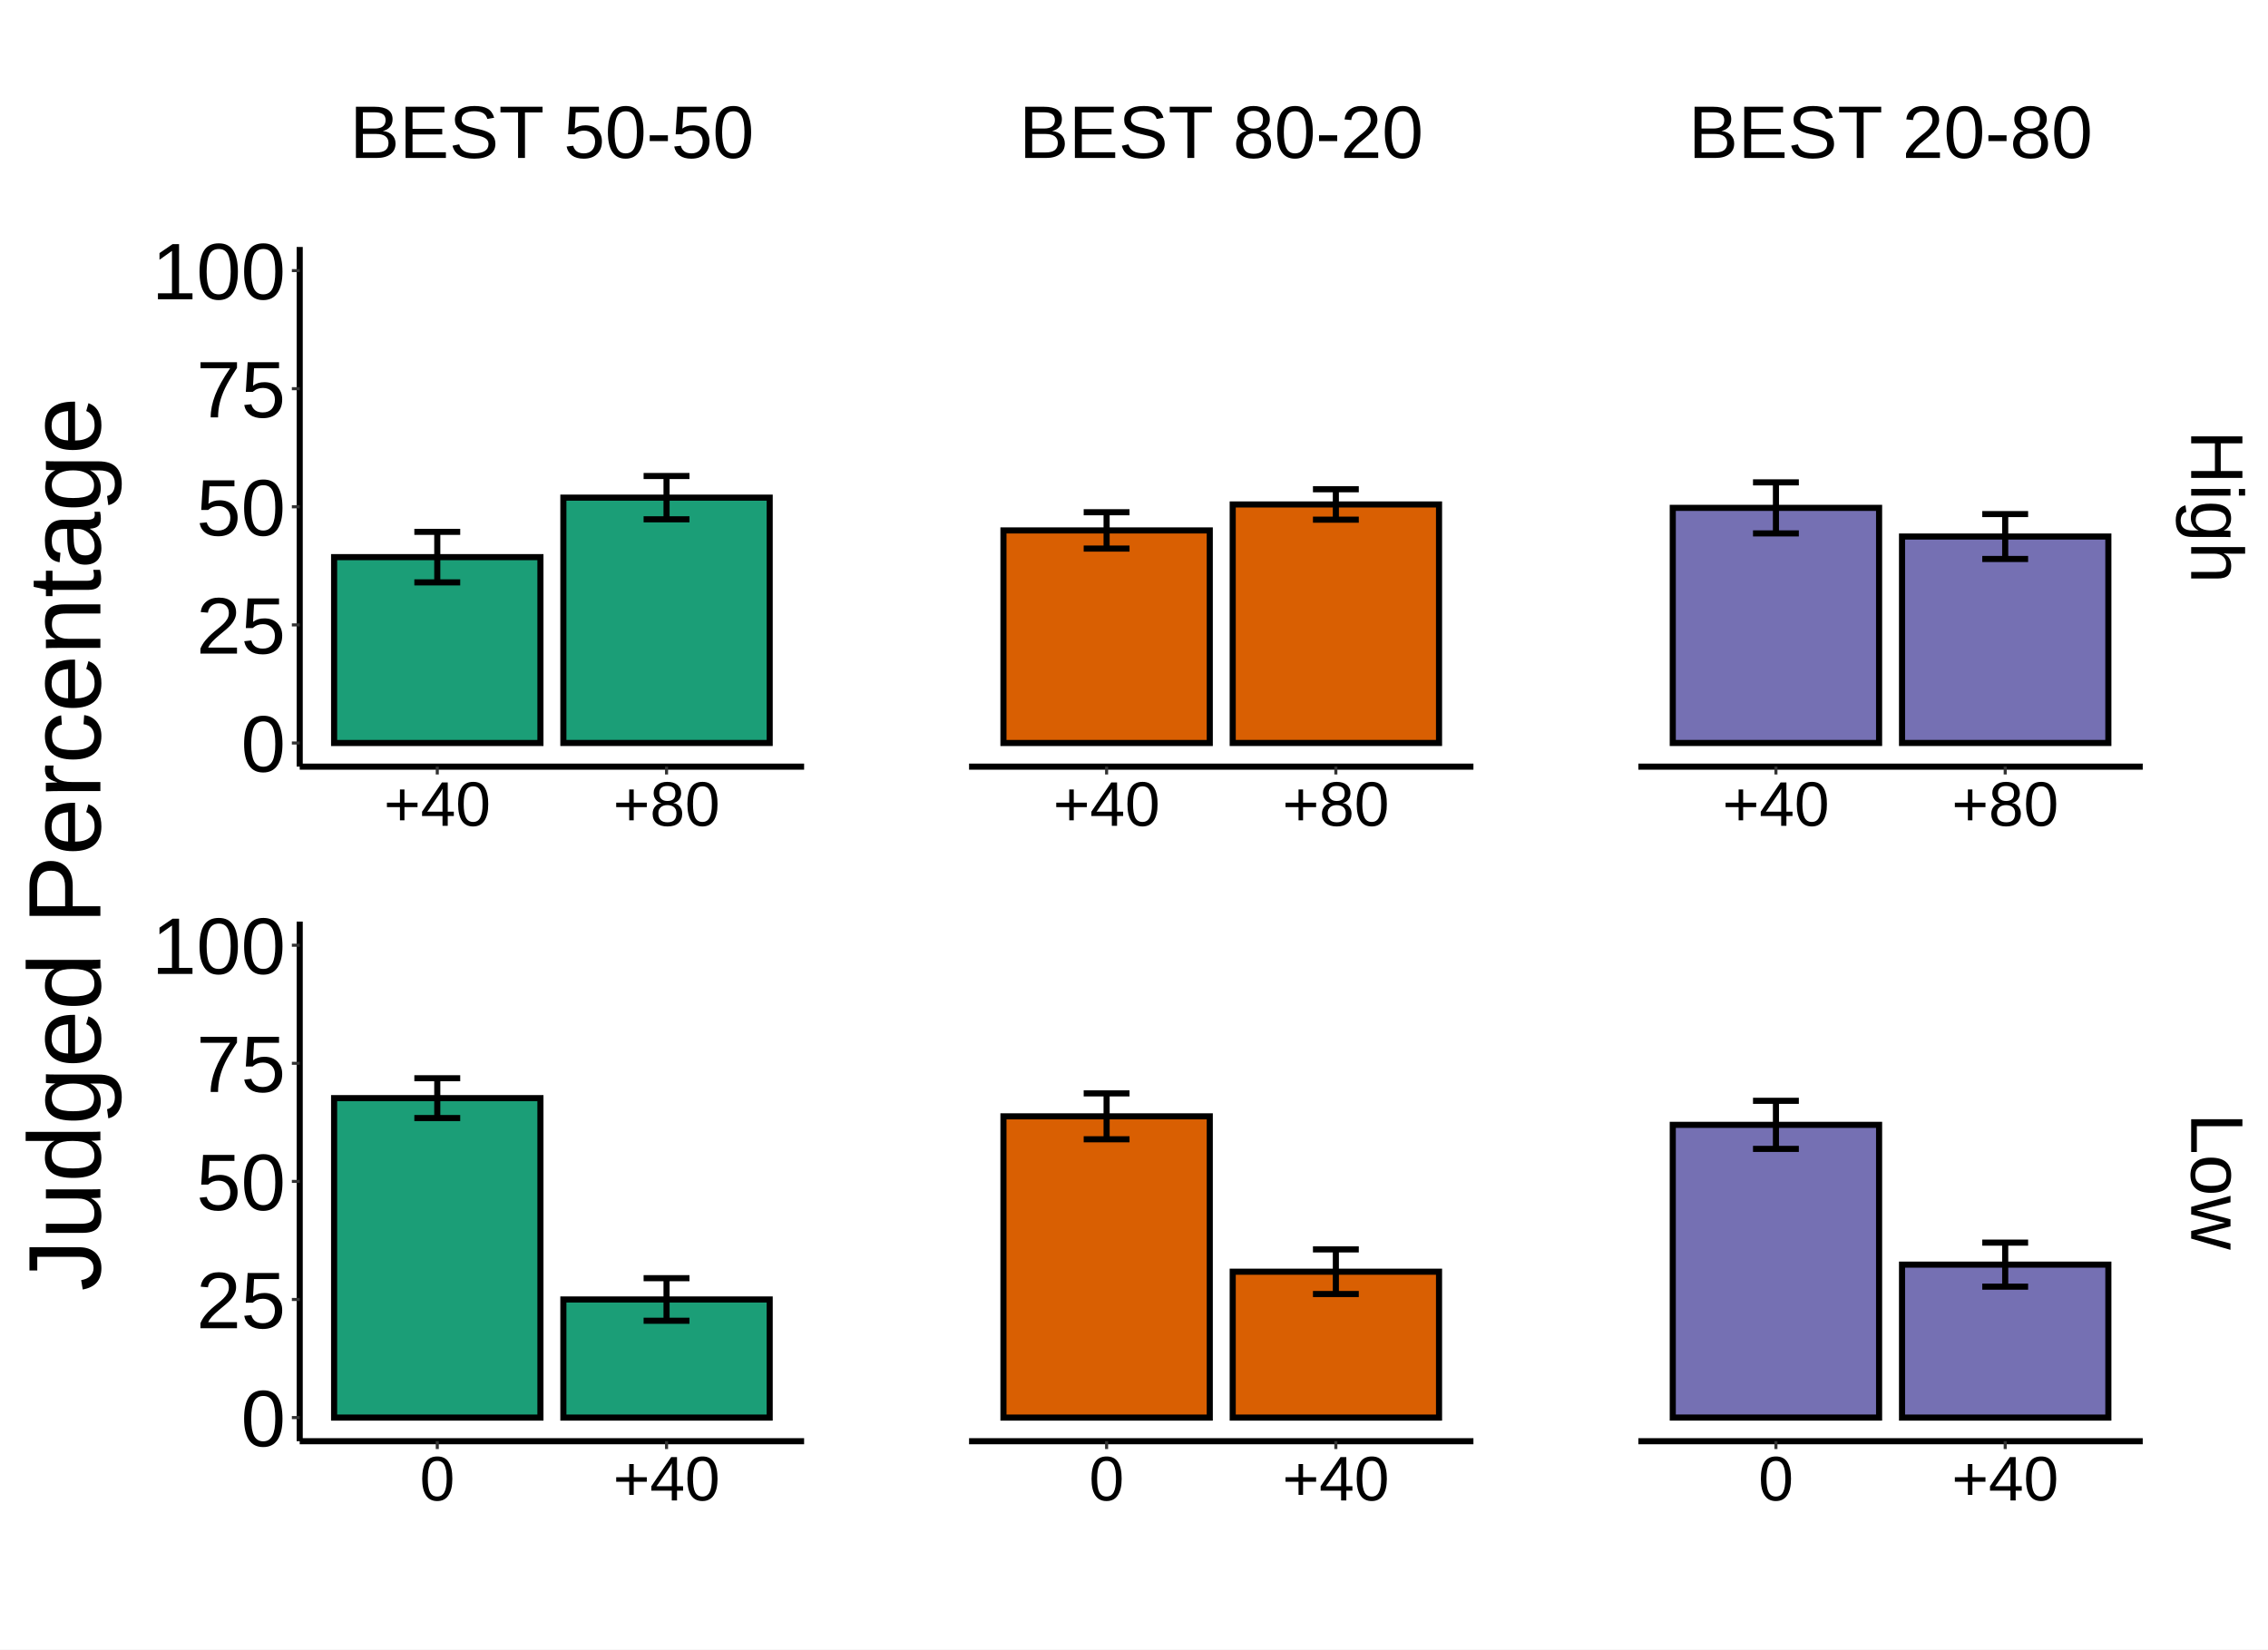
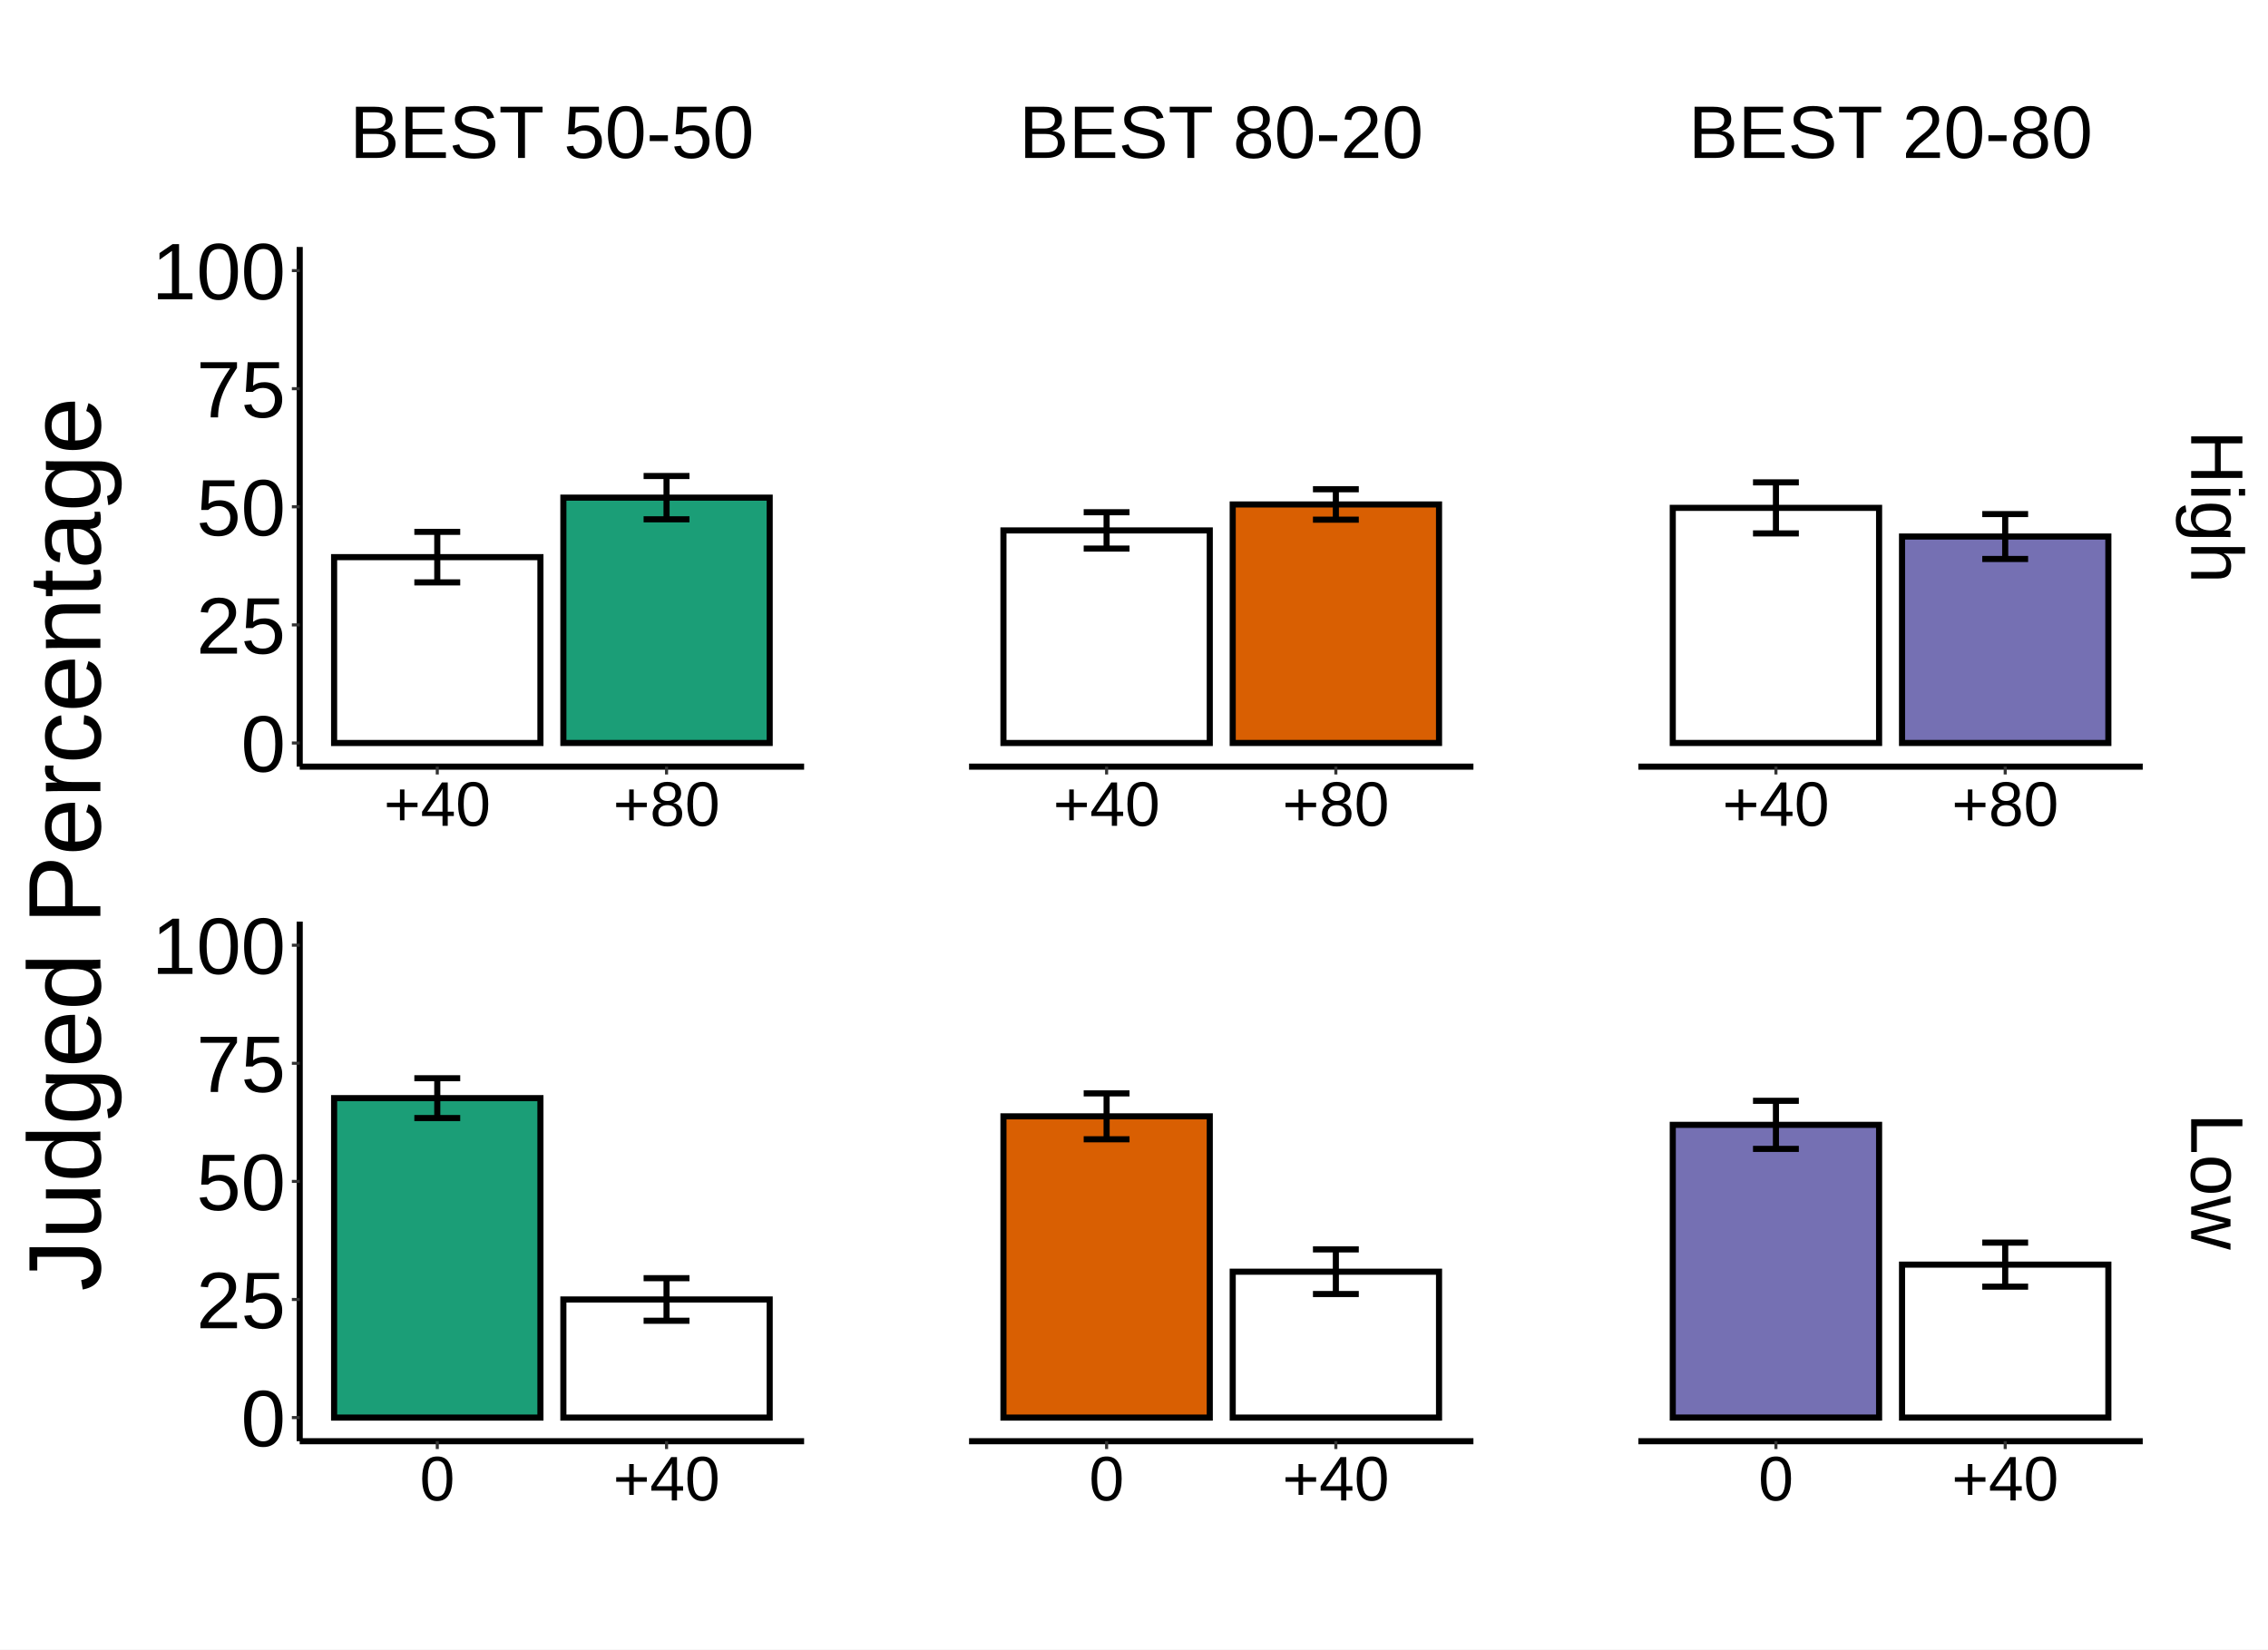
<svg xmlns="http://www.w3.org/2000/svg" class="svglite" width="792.00pt" height="576.00pt" viewBox="0 0 792.00 576.00">
  <defs>
    <style type="text/css">
    .svglite line, .svglite polyline, .svglite polygon, .svglite path, .svglite rect, .svglite circle {
      fill: none;
      stroke: #000000;
      stroke-linecap: round;
      stroke-linejoin: round;
      stroke-miterlimit: 10.00;
    }
    .svglite text {
      white-space: pre;
    }
  </style>
  </defs>
  <rect width="100%" height="100%" style="stroke: none; fill: #FFFFFF;" />
  <defs>
    <clipPath id="cpMC4wMHw3OTIuMDB8MC4wMHw1NzYuMDA=">
      <rect x="0.00" y="0.00" width="792.00" height="576.00" />
    </clipPath>
  </defs>
  <g clip-path="url(#cpMC4wMHw3OTIuMDB8MC4wMHw1NzYuMDA=)">
    <rect x="0.00" y="0.00" width="792.00" height="576.00" style="stroke-width: 1.07; stroke: #FFFFFF; fill: #FFFFFF;" />
  </g>
  <defs>
    <clipPath id="cpMTA0LjY2fDI4MC44MHw4Ni4yNnwyNjcuNzQ=">
      <rect x="104.66" y="86.26" width="176.13" height="181.48" />
    </clipPath>
  </defs>
  <g clip-path="url(#cpMTA0LjY2fDI4MC44MHw4Ni4yNnwyNjcuNzQ=)">
    <rect x="104.66" y="86.26" width="176.13" height="181.48" style="stroke-width: 1.07; stroke: none; fill: #FFFFFF;" />
-     <rect x="116.67" y="194.58" width="72.05" height="64.91" style="stroke-width: 2.13; stroke-linecap: butt; stroke-linejoin: miter; fill: #1B9E77;" />
+     <rect x="116.67" y="194.58" width="72.05" height="64.91" style="stroke-width: 2.13; stroke-linecap: butt; stroke-linejoin: miter; fill: #FFFFFF;" />
    <rect x="196.73" y="173.80" width="72.05" height="85.68" style="stroke-width: 2.13; stroke-linecap: butt; stroke-linejoin: miter; fill: #1B9E77;" />
    <polyline points="144.69,185.75 160.71,185.75 " style="stroke-width: 2.13; stroke-linecap: butt;" />
    <polyline points="152.70,185.75 152.70,203.40 " style="stroke-width: 2.13; stroke-linecap: butt;" />
    <polyline points="144.69,203.40 160.71,203.40 " style="stroke-width: 2.13; stroke-linecap: butt;" />
    <polyline points="224.75,166.24 240.77,166.24 " style="stroke-width: 2.13; stroke-linecap: butt;" />
    <polyline points="232.76,166.24 232.76,181.37 " style="stroke-width: 2.13; stroke-linecap: butt;" />
    <polyline points="224.75,181.37 240.77,181.37 " style="stroke-width: 2.13; stroke-linecap: butt;" />
  </g>
  <g clip-path="url(#cpMC4wMHw3OTIuMDB8MC4wMHw1NzYuMDA=)">
</g>
  <defs>
    <clipPath id="cpMzM4LjQwfDUxNC41M3w4Ni4yNnwyNjcuNzQ=">
      <rect x="338.40" y="86.26" width="176.13" height="181.48" />
    </clipPath>
  </defs>
  <g clip-path="url(#cpMzM4LjQwfDUxNC41M3w4Ni4yNnwyNjcuNzQ=)">
    <rect x="338.40" y="86.26" width="176.13" height="181.48" style="stroke-width: 1.07; stroke: none; fill: #FFFFFF;" />
-     <rect x="350.41" y="185.25" width="72.05" height="74.24" style="stroke-width: 2.13; stroke-linecap: butt; stroke-linejoin: miter; fill: #D95F02;" />
+     <rect x="350.41" y="185.25" width="72.05" height="74.24" style="stroke-width: 2.13; stroke-linecap: butt; stroke-linejoin: miter; fill: #FFFFFF;" />
    <rect x="430.47" y="176.18" width="72.05" height="83.30" style="stroke-width: 2.13; stroke-linecap: butt; stroke-linejoin: miter; fill: #D95F02;" />
    <polyline points="378.43,178.90 394.44,178.90 " style="stroke-width: 2.13; stroke-linecap: butt;" />
    <polyline points="386.43,178.90 386.43,191.59 " style="stroke-width: 2.13; stroke-linecap: butt;" />
    <polyline points="378.43,191.59 394.44,191.59 " style="stroke-width: 2.13; stroke-linecap: butt;" />
    <polyline points="458.49,170.87 474.50,170.87 " style="stroke-width: 2.13; stroke-linecap: butt;" />
    <polyline points="466.49,170.87 466.49,181.50 " style="stroke-width: 2.13; stroke-linecap: butt;" />
    <polyline points="458.49,181.50 474.50,181.50 " style="stroke-width: 2.13; stroke-linecap: butt;" />
  </g>
  <g clip-path="url(#cpMC4wMHw3OTIuMDB8MC4wMHw1NzYuMDA=)">
</g>
  <defs>
    <clipPath id="cpNTcyLjEzfDc0OC4yNnw4Ni4yNnwyNjcuNzQ=">
      <rect x="572.13" y="86.26" width="176.13" height="181.48" />
    </clipPath>
  </defs>
  <g clip-path="url(#cpNTcyLjEzfDc0OC4yNnw4Ni4yNnwyNjcuNzQ=)">
    <rect x="572.13" y="86.26" width="176.13" height="181.48" style="stroke-width: 1.07; stroke: none; fill: #FFFFFF;" />
-     <rect x="584.14" y="177.37" width="72.05" height="82.11" style="stroke-width: 2.13; stroke-linecap: butt; stroke-linejoin: miter; fill: #7570B3;" />
+     <rect x="584.14" y="177.37" width="72.05" height="82.11" style="stroke-width: 2.13; stroke-linecap: butt; stroke-linejoin: miter; fill: #FFFFFF;" />
    <rect x="664.20" y="187.38" width="72.05" height="72.10" style="stroke-width: 2.13; stroke-linecap: butt; stroke-linejoin: miter; fill: #7570B3;" />
    <polyline points="612.16,168.47 628.17,168.47 " style="stroke-width: 2.13; stroke-linecap: butt;" />
    <polyline points="620.17,168.47 620.17,186.28 " style="stroke-width: 2.13; stroke-linecap: butt;" />
    <polyline points="612.16,186.28 628.17,186.28 " style="stroke-width: 2.13; stroke-linecap: butt;" />
    <polyline points="692.22,179.54 708.23,179.54 " style="stroke-width: 2.13; stroke-linecap: butt;" />
    <polyline points="700.23,179.54 700.23,195.22 " style="stroke-width: 2.13; stroke-linecap: butt;" />
    <polyline points="692.22,195.22 708.23,195.22 " style="stroke-width: 2.13; stroke-linecap: butt;" />
  </g>
  <g clip-path="url(#cpMC4wMHw3OTIuMDB8MC4wMHw1NzYuMDA=)">
</g>
  <defs>
    <clipPath id="cpMTA0LjY2fDI4MC44MHwzMjEuODZ8NTAzLjM0">
      <rect x="104.66" y="321.86" width="176.13" height="181.48" />
    </clipPath>
  </defs>
  <g clip-path="url(#cpMTA0LjY2fDI4MC44MHwzMjEuODZ8NTAzLjM0)">
    <rect x="104.66" y="321.86" width="176.13" height="181.48" style="stroke-width: 1.07; stroke: none; fill: #FFFFFF;" />
    <rect x="116.67" y="383.52" width="72.05" height="111.57" style="stroke-width: 2.13; stroke-linecap: butt; stroke-linejoin: miter; fill: #1B9E77;" />
-     <rect x="196.73" y="453.84" width="72.05" height="41.25" style="stroke-width: 2.13; stroke-linecap: butt; stroke-linejoin: miter; fill: #1B9E77;" />
+     <rect x="196.73" y="453.84" width="72.05" height="41.25" style="stroke-width: 2.13; stroke-linecap: butt; stroke-linejoin: miter; fill: #FFFFFF;" />
    <polyline points="144.69,376.57 160.71,376.57 " style="stroke-width: 2.13; stroke-linecap: butt;" />
    <polyline points="152.70,376.57 152.70,390.47 " style="stroke-width: 2.13; stroke-linecap: butt;" />
    <polyline points="144.69,390.47 160.71,390.47 " style="stroke-width: 2.13; stroke-linecap: butt;" />
    <polyline points="224.75,446.41 240.77,446.41 " style="stroke-width: 2.13; stroke-linecap: butt;" />
    <polyline points="232.76,446.41 232.76,461.28 " style="stroke-width: 2.13; stroke-linecap: butt;" />
    <polyline points="224.75,461.28 240.77,461.28 " style="stroke-width: 2.13; stroke-linecap: butt;" />
  </g>
  <g clip-path="url(#cpMC4wMHw3OTIuMDB8MC4wMHw1NzYuMDA=)">
</g>
  <defs>
    <clipPath id="cpMzM4LjQwfDUxNC41M3wzMjEuODZ8NTAzLjM0">
      <rect x="338.40" y="321.86" width="176.13" height="181.48" />
    </clipPath>
  </defs>
  <g clip-path="url(#cpMzM4LjQwfDUxNC41M3wzMjEuODZ8NTAzLjM0)">
    <rect x="338.40" y="321.86" width="176.13" height="181.48" style="stroke-width: 1.07; stroke: none; fill: #FFFFFF;" />
    <rect x="350.41" y="389.88" width="72.05" height="105.21" style="stroke-width: 2.13; stroke-linecap: butt; stroke-linejoin: miter; fill: #D95F02;" />
-     <rect x="430.47" y="444.14" width="72.05" height="50.95" style="stroke-width: 2.13; stroke-linecap: butt; stroke-linejoin: miter; fill: #D95F02;" />
+     <rect x="430.47" y="444.14" width="72.05" height="50.95" style="stroke-width: 2.13; stroke-linecap: butt; stroke-linejoin: miter; fill: #FFFFFF;" />
    <polyline points="378.43,381.86 394.44,381.86 " style="stroke-width: 2.13; stroke-linecap: butt;" />
    <polyline points="386.43,381.86 386.43,397.90 " style="stroke-width: 2.13; stroke-linecap: butt;" />
    <polyline points="378.43,397.90 394.44,397.90 " style="stroke-width: 2.13; stroke-linecap: butt;" />
    <polyline points="458.49,436.35 474.50,436.35 " style="stroke-width: 2.13; stroke-linecap: butt;" />
    <polyline points="466.49,436.35 466.49,451.93 " style="stroke-width: 2.13; stroke-linecap: butt;" />
    <polyline points="458.49,451.93 474.50,451.93 " style="stroke-width: 2.13; stroke-linecap: butt;" />
  </g>
  <g clip-path="url(#cpMC4wMHw3OTIuMDB8MC4wMHw1NzYuMDA=)">
</g>
  <defs>
    <clipPath id="cpNTcyLjEzfDc0OC4yNnwzMjEuODZ8NTAzLjM0">
      <rect x="572.13" y="321.86" width="176.13" height="181.48" />
    </clipPath>
  </defs>
  <g clip-path="url(#cpNTcyLjEzfDc0OC4yNnwzMjEuODZ8NTAzLjM0)">
    <rect x="572.13" y="321.86" width="176.13" height="181.48" style="stroke-width: 1.07; stroke: none; fill: #FFFFFF;" />
    <rect x="584.14" y="392.85" width="72.05" height="102.23" style="stroke-width: 2.13; stroke-linecap: butt; stroke-linejoin: miter; fill: #7570B3;" />
-     <rect x="664.20" y="441.67" width="72.05" height="53.42" style="stroke-width: 2.13; stroke-linecap: butt; stroke-linejoin: miter; fill: #7570B3;" />
+     <rect x="664.20" y="441.67" width="72.05" height="53.42" style="stroke-width: 2.13; stroke-linecap: butt; stroke-linejoin: miter; fill: #FFFFFF;" />
    <polyline points="612.16,384.45 628.17,384.45 " style="stroke-width: 2.13; stroke-linecap: butt;" />
    <polyline points="620.17,384.45 620.17,401.25 " style="stroke-width: 2.13; stroke-linecap: butt;" />
    <polyline points="612.16,401.25 628.17,401.25 " style="stroke-width: 2.13; stroke-linecap: butt;" />
    <polyline points="692.22,433.98 708.23,433.98 " style="stroke-width: 2.13; stroke-linecap: butt;" />
    <polyline points="700.23,433.98 700.23,449.36 " style="stroke-width: 2.13; stroke-linecap: butt;" />
    <polyline points="692.22,449.36 708.23,449.36 " style="stroke-width: 2.13; stroke-linecap: butt;" />
  </g>
  <g clip-path="url(#cpMC4wMHw3OTIuMDB8MC4wMHw1NzYuMDA=)">
</g>
  <defs>
    <clipPath id="cpMTA0LjY2fDI4MC44MHw1LjQ4fDg2LjI2">
      <rect x="104.66" y="5.48" width="176.13" height="80.78" />
    </clipPath>
  </defs>
  <g clip-path="url(#cpMTA0LjY2fDI4MC44MHw1LjQ4fDg2LjI2)">
    <rect x="104.66" y="5.48" width="176.13" height="80.78" style="stroke-width: 1.07; stroke: #FFFFFF; fill: #FFFFFF;" />
    <text x="192.73" y="55.17" text-anchor="middle" style="font-size: 26.00px; font-family: &quot;Arial&quot;;" textLength="141.16px" lengthAdjust="spacingAndGlyphs">BEST 50-50</text>
  </g>
  <g clip-path="url(#cpMC4wMHw3OTIuMDB8MC4wMHw1NzYuMDA=)">
</g>
  <defs>
    <clipPath id="cpMzM4LjQwfDUxNC41M3w1LjQ4fDg2LjI2">
      <rect x="338.40" y="5.48" width="176.13" height="80.78" />
    </clipPath>
  </defs>
  <g clip-path="url(#cpMzM4LjQwfDUxNC41M3w1LjQ4fDg2LjI2)">
    <rect x="338.40" y="5.48" width="176.13" height="80.78" style="stroke-width: 1.07; stroke: #FFFFFF; fill: #FFFFFF;" />
    <text x="426.46" y="55.17" text-anchor="middle" style="font-size: 26.00px; font-family: &quot;Arial&quot;;" textLength="141.16px" lengthAdjust="spacingAndGlyphs">BEST 80-20</text>
  </g>
  <g clip-path="url(#cpMC4wMHw3OTIuMDB8MC4wMHw1NzYuMDA=)">
</g>
  <defs>
    <clipPath id="cpNTcyLjEzfDc0OC4yNnw1LjQ4fDg2LjI2">
      <rect x="572.13" y="5.48" width="176.13" height="80.78" />
    </clipPath>
  </defs>
  <g clip-path="url(#cpNTcyLjEzfDc0OC4yNnw1LjQ4fDg2LjI2)">
    <rect x="572.13" y="5.48" width="176.13" height="80.78" style="stroke-width: 1.07; stroke: #FFFFFF; fill: #FFFFFF;" />
    <text x="660.20" y="55.17" text-anchor="middle" style="font-size: 26.00px; font-family: &quot;Arial&quot;;" textLength="141.16px" lengthAdjust="spacingAndGlyphs">BEST 20-80</text>
  </g>
  <g clip-path="url(#cpMC4wMHw3OTIuMDB8MC4wMHw1NzYuMDA=)">
</g>
  <defs>
    <clipPath id="cpNzQ4LjI2fDc4Ni41Mnw4Ni4yNnwyNjcuNzQ=">
      <rect x="748.26" y="86.26" width="38.26" height="181.48" />
    </clipPath>
  </defs>
  <g clip-path="url(#cpNzQ4LjI2fDc4Ni41Mnw4Ni4yNnwyNjcuNzQ=)">
    <rect x="748.26" y="86.26" width="38.26" height="181.48" style="stroke-width: 1.07; stroke: #FFFFFF; fill: #FFFFFF;" />
    <text transform="translate(765.17,177.00) rotate(90)" text-anchor="middle" style="font-size: 26.00px; font-family: &quot;Arial&quot;;" textLength="53.47px" lengthAdjust="spacingAndGlyphs">High</text>
  </g>
  <g clip-path="url(#cpMC4wMHw3OTIuMDB8MC4wMHw1NzYuMDA=)">
</g>
  <defs>
    <clipPath id="cpNzQ4LjI2fDc4Ni41MnwzMjEuODZ8NTAzLjM0">
      <rect x="748.26" y="321.86" width="38.26" height="181.48" />
    </clipPath>
  </defs>
  <g clip-path="url(#cpNzQ4LjI2fDc4Ni41MnwzMjEuODZ8NTAzLjM0)">
    <rect x="748.26" y="321.86" width="38.26" height="181.48" style="stroke-width: 1.07; stroke: #FFFFFF; fill: #FFFFFF;" />
    <text transform="translate(765.17,412.60) rotate(90)" text-anchor="middle" style="font-size: 26.00px; font-family: &quot;Arial&quot;;" textLength="47.69px" lengthAdjust="spacingAndGlyphs">Low</text>
  </g>
  <g clip-path="url(#cpMC4wMHw3OTIuMDB8MC4wMHw1NzYuMDA=)">
    <polyline points="104.66,503.34 280.80,503.34 " style="stroke-width: 2.13; stroke-linecap: butt;" />
    <polyline points="152.70,506.08 152.70,503.34 " style="stroke-width: 1.07; stroke: #333333; stroke-linecap: butt;" />
    <polyline points="232.76,506.08 232.76,503.34 " style="stroke-width: 1.07; stroke: #333333; stroke-linecap: butt;" />
    <text x="152.70" y="524.02" text-anchor="middle" style="font-size: 22.00px; font-family: &quot;Arial&quot;;" textLength="12.24px" lengthAdjust="spacingAndGlyphs">0</text>
    <text x="232.76" y="524.02" text-anchor="middle" style="font-size: 22.00px; font-family: &quot;Arial&quot;;" textLength="37.33px" lengthAdjust="spacingAndGlyphs">+40</text>
    <polyline points="338.40,503.34 514.53,503.34 " style="stroke-width: 2.13; stroke-linecap: butt;" />
    <polyline points="386.43,506.08 386.43,503.34 " style="stroke-width: 1.07; stroke: #333333; stroke-linecap: butt;" />
    <polyline points="466.49,506.08 466.49,503.34 " style="stroke-width: 1.07; stroke: #333333; stroke-linecap: butt;" />
    <text x="386.43" y="524.02" text-anchor="middle" style="font-size: 22.00px; font-family: &quot;Arial&quot;;" textLength="12.24px" lengthAdjust="spacingAndGlyphs">0</text>
    <text x="466.49" y="524.02" text-anchor="middle" style="font-size: 22.00px; font-family: &quot;Arial&quot;;" textLength="37.33px" lengthAdjust="spacingAndGlyphs">+40</text>
    <polyline points="572.13,503.34 748.26,503.34 " style="stroke-width: 2.13; stroke-linecap: butt;" />
    <polyline points="620.17,506.08 620.17,503.34 " style="stroke-width: 1.07; stroke: #333333; stroke-linecap: butt;" />
    <polyline points="700.23,506.08 700.23,503.34 " style="stroke-width: 1.07; stroke: #333333; stroke-linecap: butt;" />
    <text x="620.17" y="524.02" text-anchor="middle" style="font-size: 22.00px; font-family: &quot;Arial&quot;;" textLength="12.24px" lengthAdjust="spacingAndGlyphs">0</text>
    <text x="700.23" y="524.02" text-anchor="middle" style="font-size: 22.00px; font-family: &quot;Arial&quot;;" textLength="37.33px" lengthAdjust="spacingAndGlyphs">+40</text>
    <polyline points="104.66,267.74 280.80,267.74 " style="stroke-width: 2.13; stroke-linecap: butt;" />
    <polyline points="152.70,270.48 152.70,267.74 " style="stroke-width: 1.07; stroke: #333333; stroke-linecap: butt;" />
    <polyline points="232.76,270.48 232.76,267.74 " style="stroke-width: 1.07; stroke: #333333; stroke-linecap: butt;" />
    <text x="152.70" y="288.42" text-anchor="middle" style="font-size: 22.00px; font-family: &quot;Arial&quot;;" textLength="37.33px" lengthAdjust="spacingAndGlyphs">+40</text>
    <text x="232.76" y="288.42" text-anchor="middle" style="font-size: 22.00px; font-family: &quot;Arial&quot;;" textLength="37.33px" lengthAdjust="spacingAndGlyphs">+80</text>
    <polyline points="338.40,267.74 514.53,267.74 " style="stroke-width: 2.13; stroke-linecap: butt;" />
    <polyline points="386.43,270.48 386.43,267.74 " style="stroke-width: 1.07; stroke: #333333; stroke-linecap: butt;" />
    <polyline points="466.49,270.48 466.49,267.74 " style="stroke-width: 1.07; stroke: #333333; stroke-linecap: butt;" />
    <text x="386.43" y="288.42" text-anchor="middle" style="font-size: 22.00px; font-family: &quot;Arial&quot;;" textLength="37.33px" lengthAdjust="spacingAndGlyphs">+40</text>
    <text x="466.49" y="288.42" text-anchor="middle" style="font-size: 22.00px; font-family: &quot;Arial&quot;;" textLength="37.33px" lengthAdjust="spacingAndGlyphs">+80</text>
    <polyline points="572.13,267.74 748.26,267.74 " style="stroke-width: 2.13; stroke-linecap: butt;" />
    <polyline points="620.17,270.48 620.17,267.74 " style="stroke-width: 1.07; stroke: #333333; stroke-linecap: butt;" />
    <polyline points="700.23,270.48 700.23,267.74 " style="stroke-width: 1.07; stroke: #333333; stroke-linecap: butt;" />
    <text x="620.17" y="288.42" text-anchor="middle" style="font-size: 22.00px; font-family: &quot;Arial&quot;;" textLength="37.33px" lengthAdjust="spacingAndGlyphs">+40</text>
    <text x="700.23" y="288.42" text-anchor="middle" style="font-size: 22.00px; font-family: &quot;Arial&quot;;" textLength="37.33px" lengthAdjust="spacingAndGlyphs">+80</text>
    <polyline points="104.66,267.74 104.66,86.26 " style="stroke-width: 2.13; stroke-linecap: butt;" />
    <text x="99.73" y="269.51" text-anchor="end" style="font-size: 28.00px; font-family: &quot;Arial&quot;;" textLength="15.57px" lengthAdjust="spacingAndGlyphs">0</text>
    <text x="99.73" y="228.26" text-anchor="end" style="font-size: 28.00px; font-family: &quot;Arial&quot;;" textLength="31.15px" lengthAdjust="spacingAndGlyphs">25</text>
    <text x="99.73" y="187.02" text-anchor="end" style="font-size: 28.00px; font-family: &quot;Arial&quot;;" textLength="31.15px" lengthAdjust="spacingAndGlyphs">50</text>
    <text x="99.73" y="145.77" text-anchor="end" style="font-size: 28.00px; font-family: &quot;Arial&quot;;" textLength="31.15px" lengthAdjust="spacingAndGlyphs">75</text>
    <text x="99.73" y="104.53" text-anchor="end" style="font-size: 28.00px; font-family: &quot;Arial&quot;;" textLength="46.72px" lengthAdjust="spacingAndGlyphs">100</text>
    <polyline points="101.92,259.49 104.66,259.49 " style="stroke-width: 1.07; stroke: #333333; stroke-linecap: butt;" />
    <polyline points="101.92,218.24 104.66,218.24 " style="stroke-width: 1.07; stroke: #333333; stroke-linecap: butt;" />
    <polyline points="101.92,177.00 104.66,177.00 " style="stroke-width: 1.07; stroke: #333333; stroke-linecap: butt;" />
    <polyline points="101.92,135.75 104.66,135.75 " style="stroke-width: 1.07; stroke: #333333; stroke-linecap: butt;" />
    <polyline points="101.92,94.51 104.66,94.51 " style="stroke-width: 1.07; stroke: #333333; stroke-linecap: butt;" />
    <polyline points="104.66,503.34 104.66,321.86 " style="stroke-width: 2.13; stroke-linecap: butt;" />
    <text x="99.73" y="505.11" text-anchor="end" style="font-size: 28.00px; font-family: &quot;Arial&quot;;" textLength="15.57px" lengthAdjust="spacingAndGlyphs">0</text>
    <text x="99.73" y="463.87" text-anchor="end" style="font-size: 28.00px; font-family: &quot;Arial&quot;;" textLength="31.15px" lengthAdjust="spacingAndGlyphs">25</text>
    <text x="99.73" y="422.62" text-anchor="end" style="font-size: 28.00px; font-family: &quot;Arial&quot;;" textLength="31.15px" lengthAdjust="spacingAndGlyphs">50</text>
    <text x="99.73" y="381.37" text-anchor="end" style="font-size: 28.00px; font-family: &quot;Arial&quot;;" textLength="31.15px" lengthAdjust="spacingAndGlyphs">75</text>
    <text x="99.73" y="340.13" text-anchor="end" style="font-size: 28.00px; font-family: &quot;Arial&quot;;" textLength="46.72px" lengthAdjust="spacingAndGlyphs">100</text>
    <polyline points="101.92,495.09 104.66,495.09 " style="stroke-width: 1.07; stroke: #333333; stroke-linecap: butt;" />
    <polyline points="101.92,453.84 104.66,453.84 " style="stroke-width: 1.07; stroke: #333333; stroke-linecap: butt;" />
    <polyline points="101.92,412.60 104.66,412.60 " style="stroke-width: 1.07; stroke: #333333; stroke-linecap: butt;" />
    <polyline points="101.92,371.35 104.66,371.35 " style="stroke-width: 1.07; stroke: #333333; stroke-linecap: butt;" />
    <polyline points="101.92,330.11 104.66,330.11 " style="stroke-width: 1.07; stroke: #333333; stroke-linecap: butt;" />
    <text transform="translate(35.05,294.80) rotate(-90)" text-anchor="middle" style="font-size: 36.00px; font-family: &quot;Arial&quot;;" textLength="312.26px" lengthAdjust="spacingAndGlyphs">Judged Percentage</text>
  </g>
</svg>
